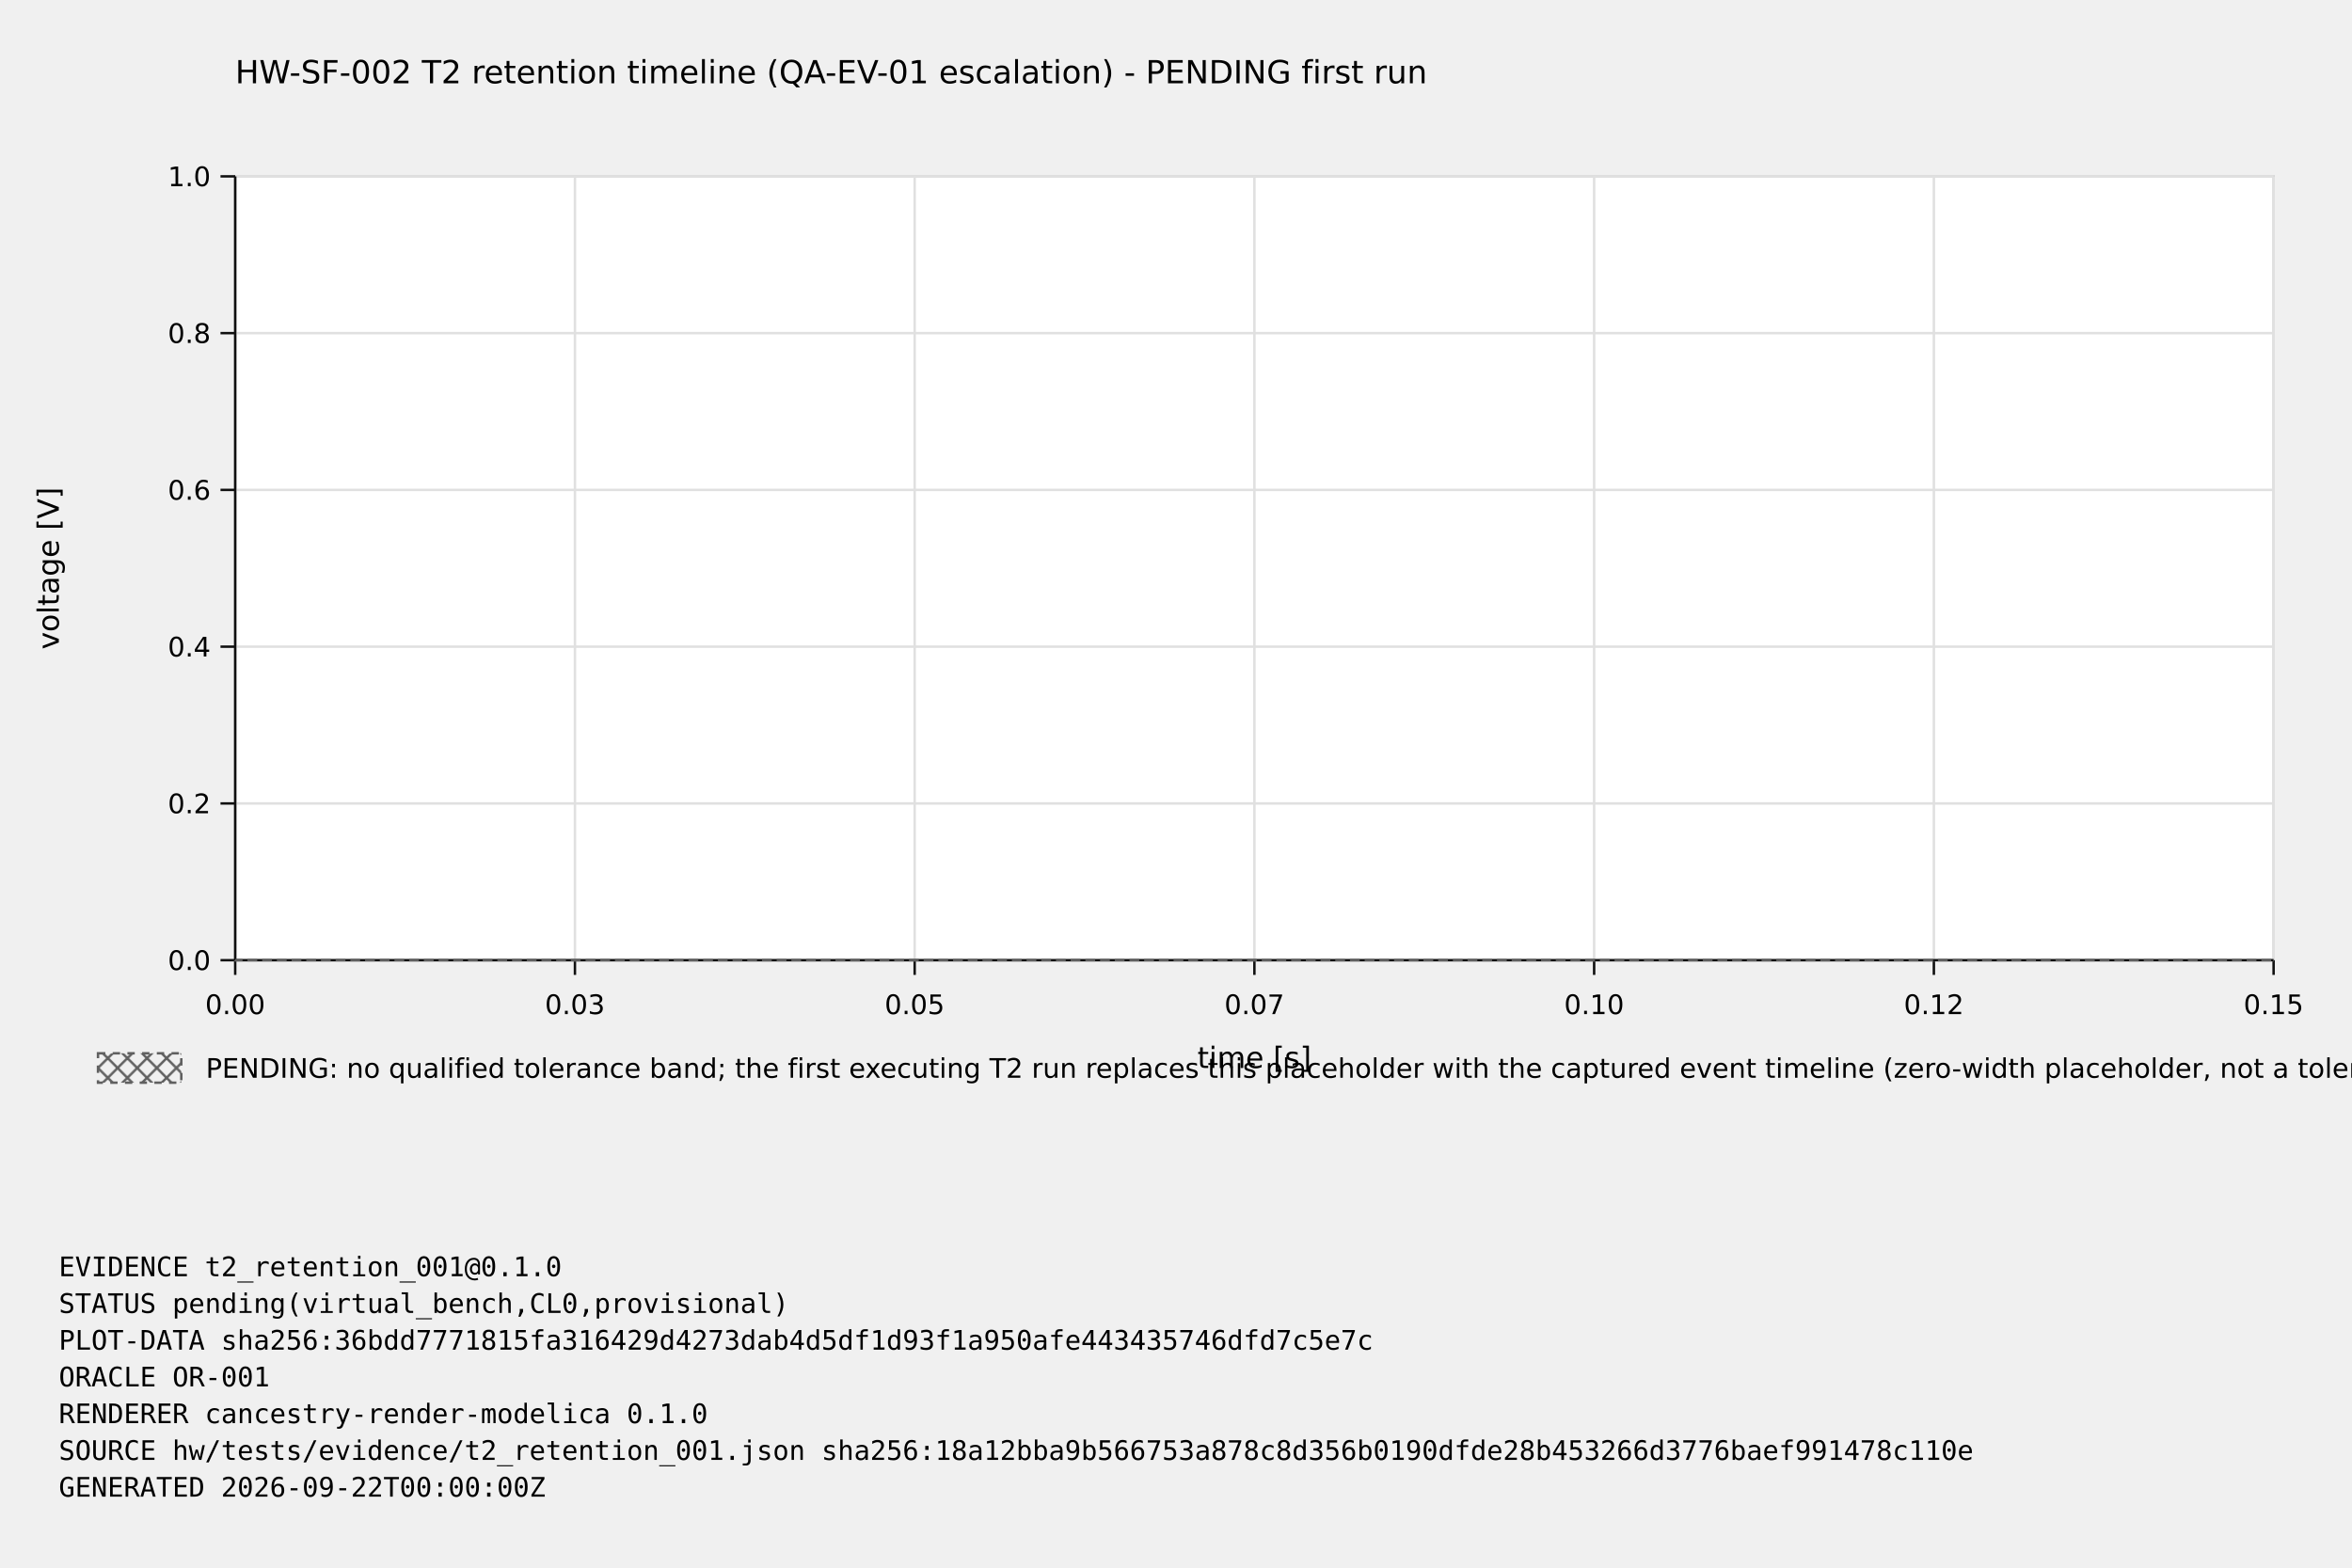
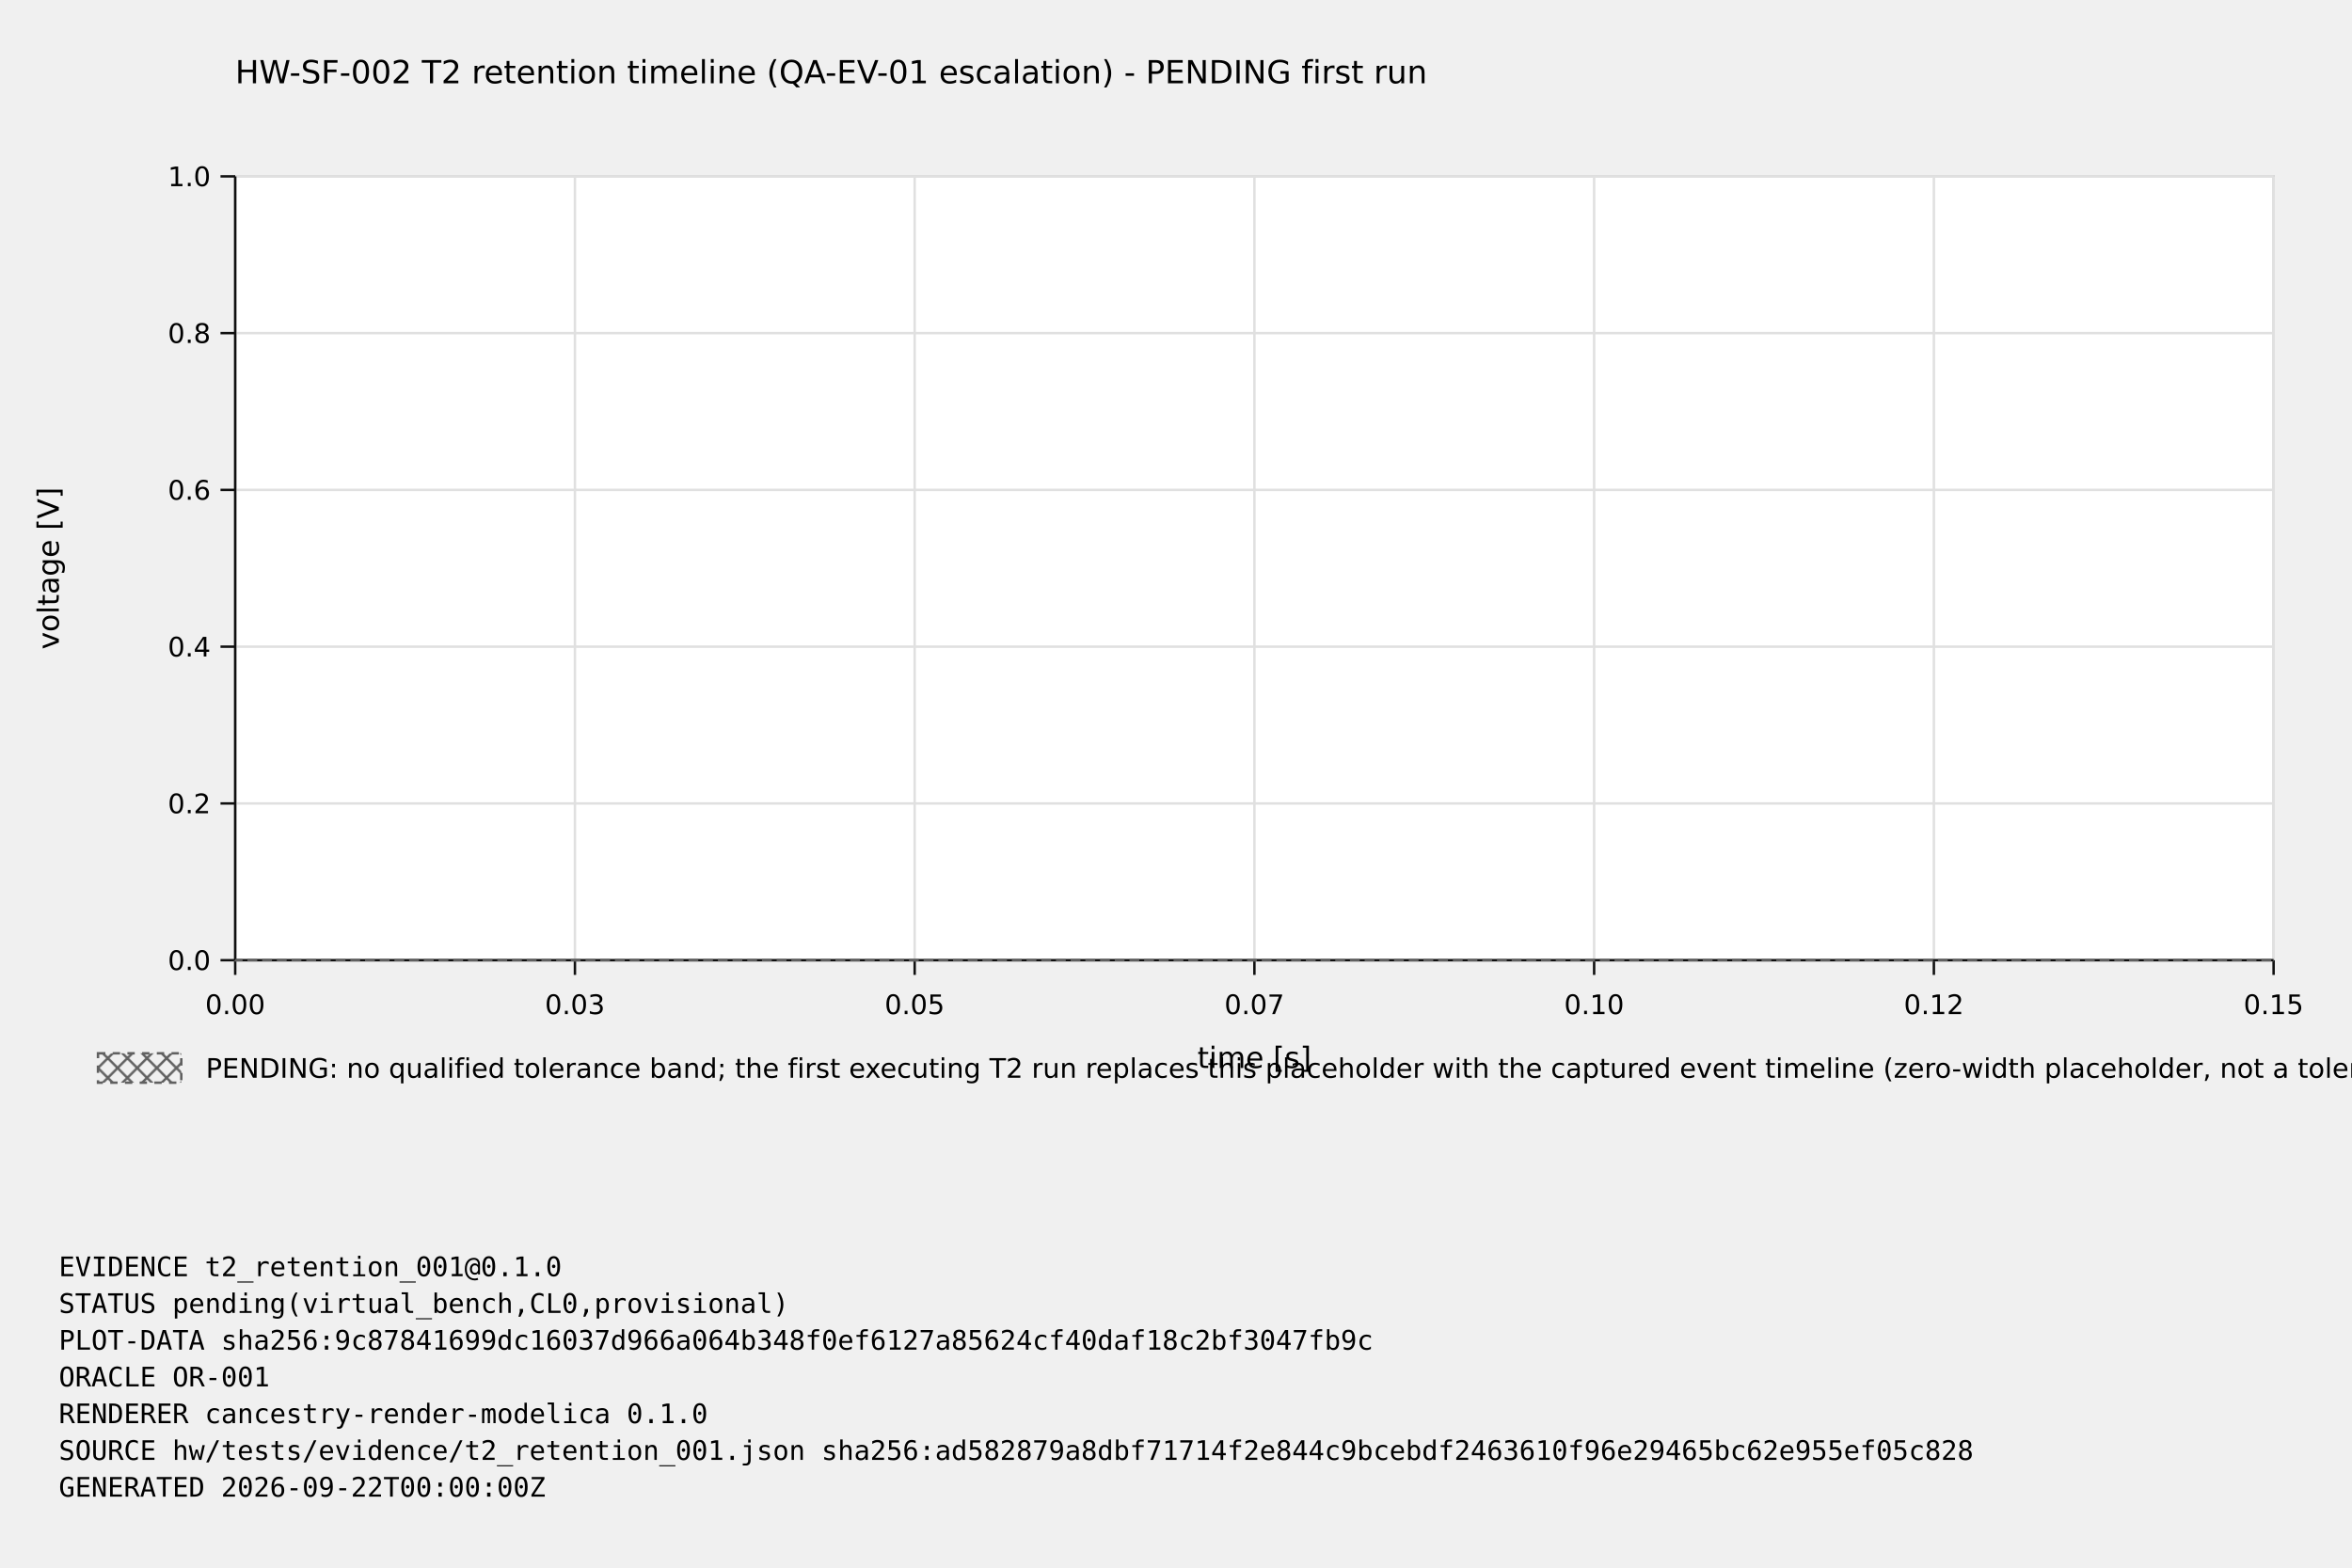
<svg xmlns="http://www.w3.org/2000/svg" width="960" height="640" viewBox="0 0 960 640" role="img" aria-labelledby="t2_retention_001-title t2_retention_001-desc">
  <defs>
    <pattern id="hatch-0" width="8" height="8" patternUnits="userSpaceOnUse">
      <line x1="0" y1="0" x2="8" y2="8" stroke="#606060" stroke-width="1" />
      <line x1="8" y1="0" x2="0" y2="8" stroke="#606060" stroke-width="1" />
    </pattern>
  </defs>
  <rect x="96" y="72" width="832" height="320" fill="#ffffff" stroke="#d0d0d0" />
  <line x1="96.000" y1="72" x2="96.000" y2="392" stroke="#e0e0e0" />
  <line x1="96.000" y1="392" x2="96.000" y2="398" stroke="#101010" />
  <text x="96.000" y="414" text-anchor="middle" font-family="DejaVu Sans, sans-serif" font-size="11">0.00</text>
  <line x1="234.667" y1="72" x2="234.667" y2="392" stroke="#e0e0e0" />
  <line x1="234.667" y1="392" x2="234.667" y2="398" stroke="#101010" />
  <text x="234.667" y="414" text-anchor="middle" font-family="DejaVu Sans, sans-serif" font-size="11">0.03</text>
  <line x1="373.333" y1="72" x2="373.333" y2="392" stroke="#e0e0e0" />
  <line x1="373.333" y1="392" x2="373.333" y2="398" stroke="#101010" />
  <text x="373.333" y="414" text-anchor="middle" font-family="DejaVu Sans, sans-serif" font-size="11">0.05</text>
  <line x1="512.000" y1="72" x2="512.000" y2="392" stroke="#e0e0e0" />
  <line x1="512.000" y1="392" x2="512.000" y2="398" stroke="#101010" />
  <text x="512.000" y="414" text-anchor="middle" font-family="DejaVu Sans, sans-serif" font-size="11">0.07</text>
  <line x1="650.667" y1="72" x2="650.667" y2="392" stroke="#e0e0e0" />
  <line x1="650.667" y1="392" x2="650.667" y2="398" stroke="#101010" />
  <text x="650.667" y="414" text-anchor="middle" font-family="DejaVu Sans, sans-serif" font-size="11">0.10</text>
  <line x1="789.333" y1="72" x2="789.333" y2="392" stroke="#e0e0e0" />
  <line x1="789.333" y1="392" x2="789.333" y2="398" stroke="#101010" />
  <text x="789.333" y="414" text-anchor="middle" font-family="DejaVu Sans, sans-serif" font-size="11">0.12</text>
  <line x1="928.000" y1="72" x2="928.000" y2="392" stroke="#e0e0e0" />
  <line x1="928.000" y1="392" x2="928.000" y2="398" stroke="#101010" />
  <text x="928.000" y="414" text-anchor="middle" font-family="DejaVu Sans, sans-serif" font-size="11">0.15</text>
  <line x1="96" y1="392.000" x2="928" y2="392.000" stroke="#e0e0e0" />
  <line x1="90" y1="392.000" x2="96" y2="392.000" stroke="#101010" />
  <text x="86" y="396.000" text-anchor="end" font-family="DejaVu Sans, sans-serif" font-size="11">0.0</text>
  <line x1="96" y1="328.000" x2="928" y2="328.000" stroke="#e0e0e0" />
  <line x1="90" y1="328.000" x2="96" y2="328.000" stroke="#101010" />
  <text x="86" y="332.000" text-anchor="end" font-family="DejaVu Sans, sans-serif" font-size="11">0.2</text>
  <line x1="96" y1="264.000" x2="928" y2="264.000" stroke="#e0e0e0" />
  <line x1="90" y1="264.000" x2="96" y2="264.000" stroke="#101010" />
  <text x="86" y="268.000" text-anchor="end" font-family="DejaVu Sans, sans-serif" font-size="11">0.4</text>
  <line x1="96" y1="200.000" x2="928" y2="200.000" stroke="#e0e0e0" />
  <line x1="90" y1="200.000" x2="96" y2="200.000" stroke="#101010" />
  <text x="86" y="204.000" text-anchor="end" font-family="DejaVu Sans, sans-serif" font-size="11">0.6</text>
  <line x1="96" y1="136.000" x2="928" y2="136.000" stroke="#e0e0e0" />
  <line x1="90" y1="136.000" x2="96" y2="136.000" stroke="#101010" />
  <text x="86" y="140.000" text-anchor="end" font-family="DejaVu Sans, sans-serif" font-size="11">0.8</text>
  <line x1="96" y1="72.000" x2="928" y2="72.000" stroke="#e0e0e0" />
  <line x1="90" y1="72.000" x2="96" y2="72.000" stroke="#101010" />
  <text x="86" y="76.000" text-anchor="end" font-family="DejaVu Sans, sans-serif" font-size="11">1.0</text>
  <line x1="96" y1="392" x2="928" y2="392" stroke="#101010" />
  <line x1="96" y1="72" x2="96" y2="392" stroke="#101010" />
  <text x="512" y="436" text-anchor="middle" font-family="DejaVu Sans, sans-serif" font-size="12">time [s]</text>
  <text x="24" y="232" text-anchor="middle" font-family="DejaVu Sans, sans-serif" font-size="12" transform="rotate(-90 24 232)">voltage [V]</text>
  <polygon points="96.000,392.000 928.000,392.000 928.000,392.000 96.000,392.000" fill="url(#hatch-0)" stroke="#606060" stroke-width="1" stroke-dasharray="3 3" />
  <text x="96" y="34" font-family="DejaVu Sans, sans-serif" font-size="13">HW-SF-002 T2 retention timeline (QA-EV-01 escalation) - PENDING first run</text>
  <g transform="translate(40,436)">
    <rect x="0" y="-6" width="34" height="12" fill="url(#hatch-0)" stroke="#606060" stroke-dasharray="3 3" />
    <text x="44" y="4" font-family="DejaVu Sans, sans-serif" font-size="11">PENDING: no qualified tolerance band; the first executing T2 run replaces this placeholder with the captured event timeline (zero-width placeholder, not a tolerance claim)</text>
  </g>
  <text x="24" y="521" font-family="DejaVu Sans Mono, monospace" font-size="11">EVIDENCE  t2_retention_001@0.1.0</text>
  <text x="24" y="536" font-family="DejaVu Sans Mono, monospace" font-size="11">STATUS  pending(virtual_bench,CL0,provisional)</text>
-   <text x="24" y="551" font-family="DejaVu Sans Mono, monospace" font-size="11">PLOT-DATA  sha256:36bdd7771815fa316429d4273dab4d5df1d93f1a950afe443435746dfd7c5e7c</text>
+   <text x="24" y="551" font-family="DejaVu Sans Mono, monospace" font-size="11">PLOT-DATA  sha256:9c87841699dc16037d966a064b348f0ef6127a85624cf40daf18c2bf3047fb9c</text>
  <text x="24" y="566" font-family="DejaVu Sans Mono, monospace" font-size="11">ORACLE  OR-001</text>
  <text x="24" y="581" font-family="DejaVu Sans Mono, monospace" font-size="11">RENDERER  cancestry-render-modelica 0.1.0</text>
-   <text x="24" y="596" font-family="DejaVu Sans Mono, monospace" font-size="11">SOURCE  hw/tests/evidence/t2_retention_001.json sha256:18a12bba9b566753a878c8d356b0190dfde28b453266d3776baef991478c110e</text>
+   <text x="24" y="596" font-family="DejaVu Sans Mono, monospace" font-size="11">SOURCE  hw/tests/evidence/t2_retention_001.json sha256:ad582879a8dbf71714f2e844c9bcebdf2463610f96e29465bc62e955ef05c828</text>
  <text x="24" y="611" font-family="DejaVu Sans Mono, monospace" font-size="11">GENERATED  2026-09-22T00:00:00Z</text>
</svg>
